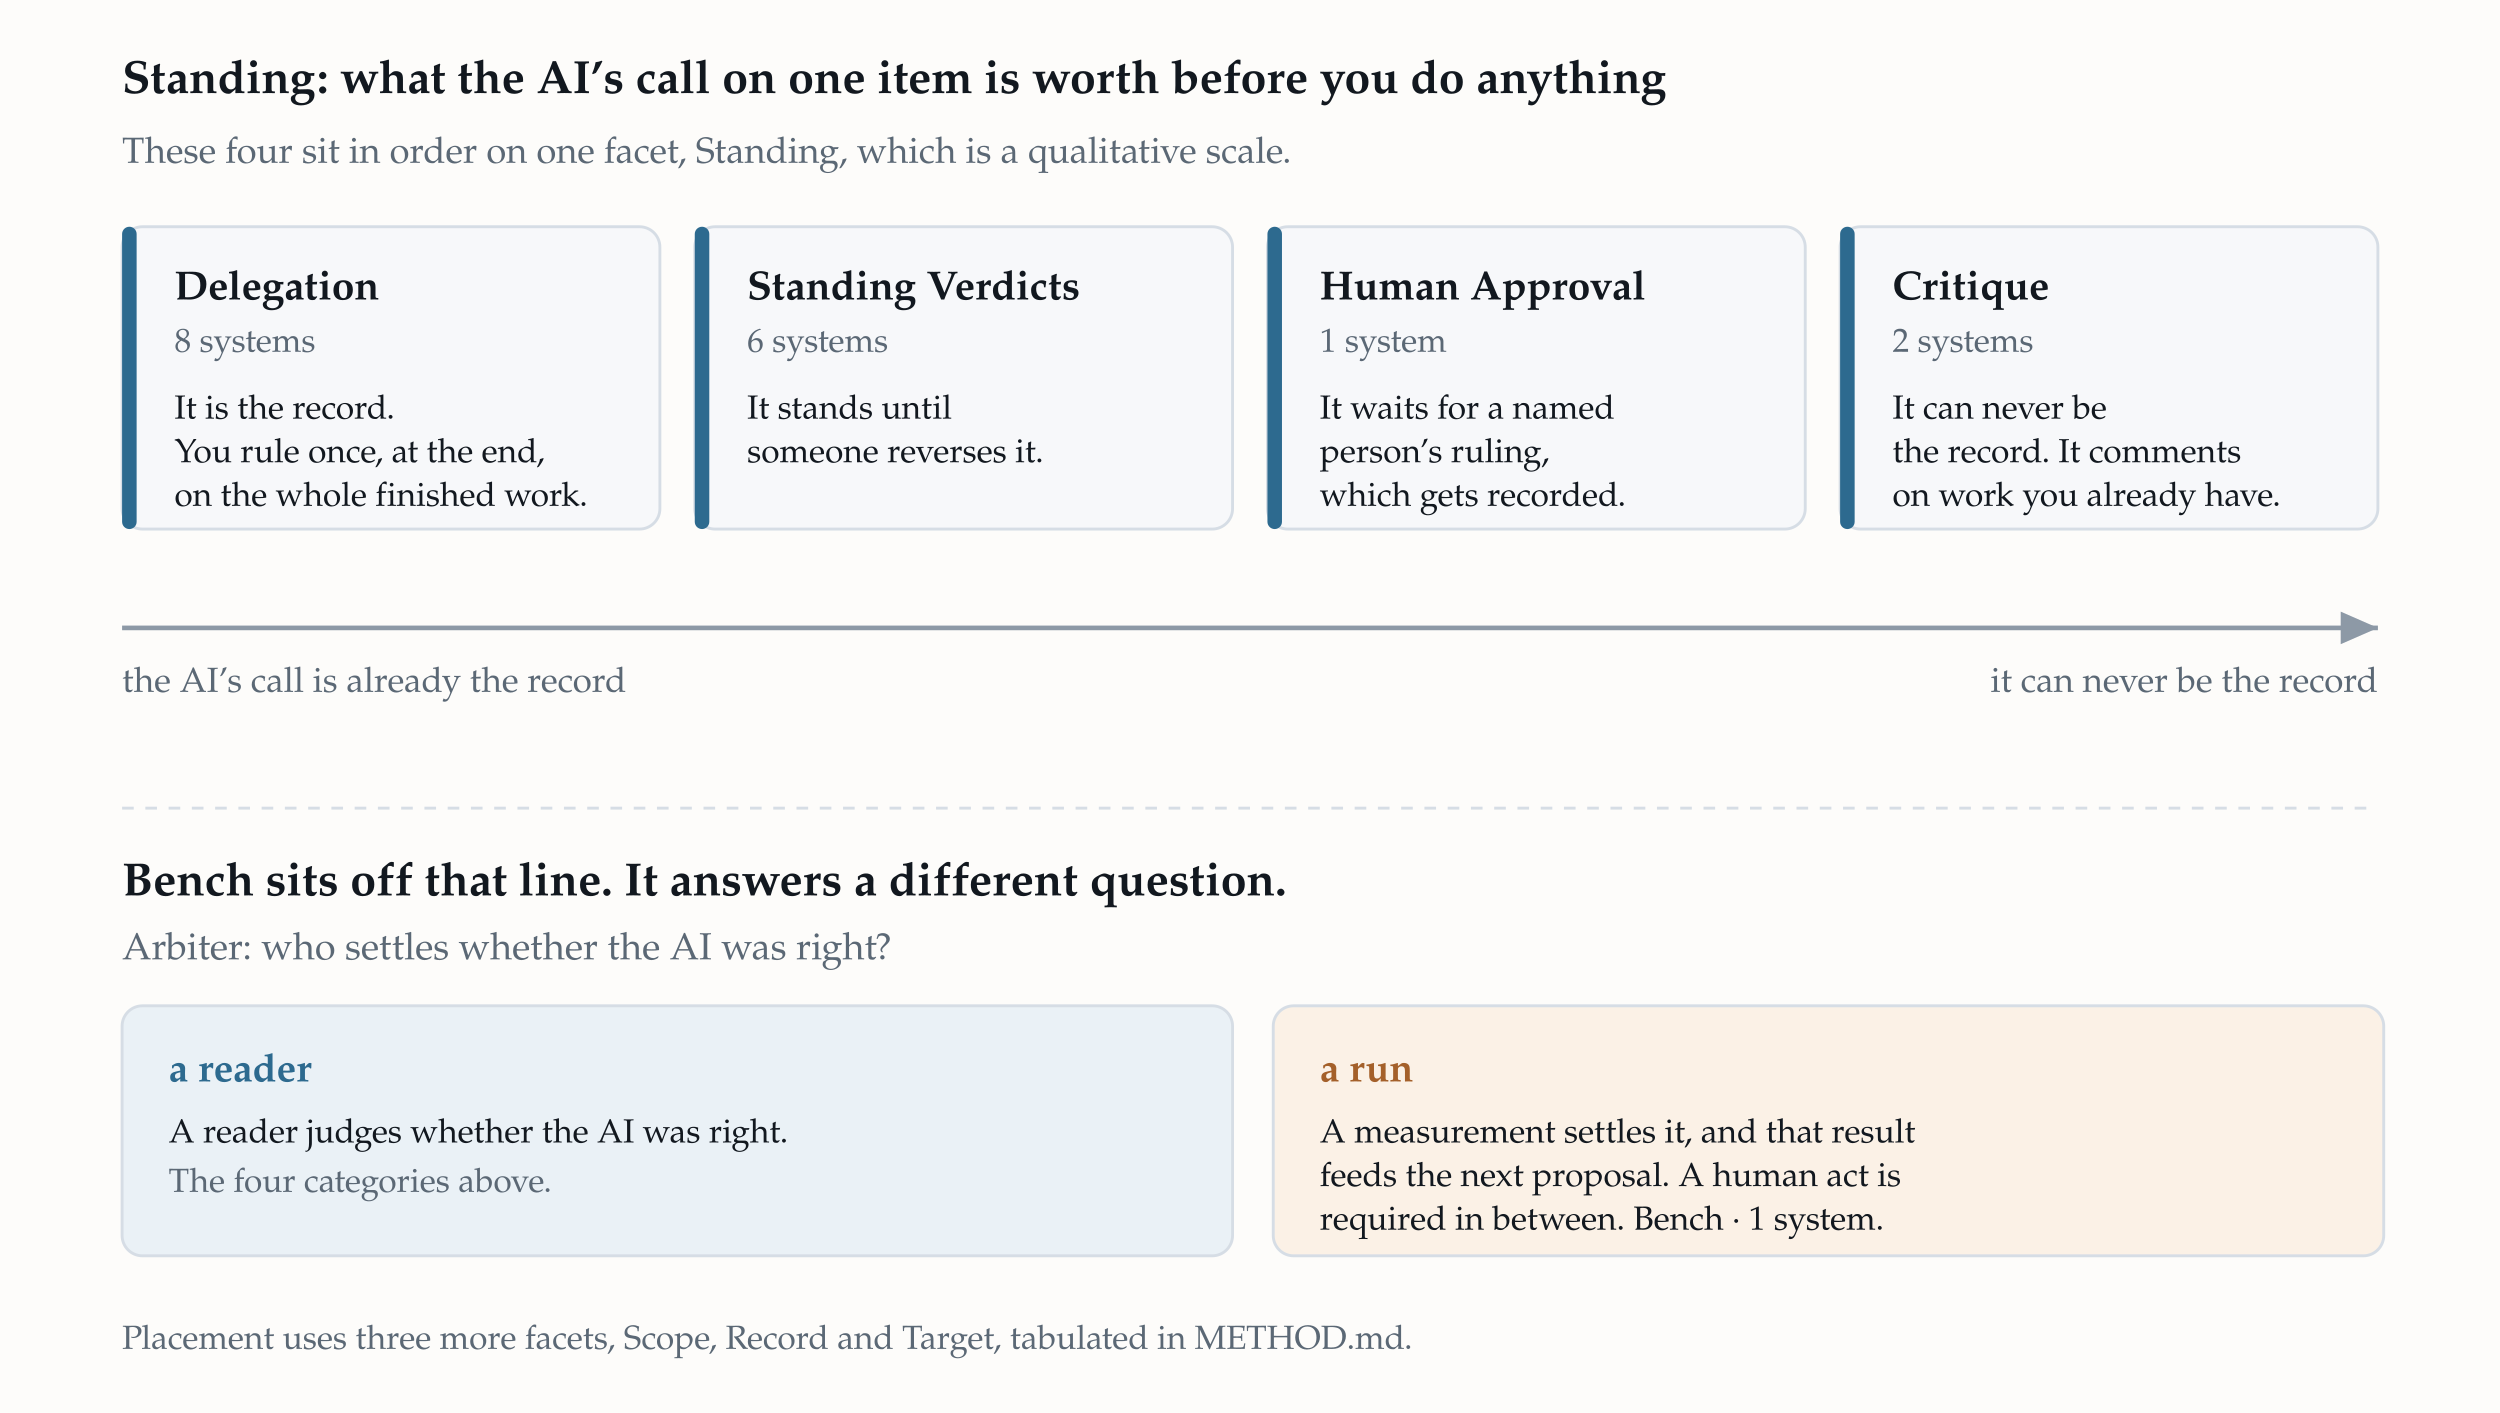
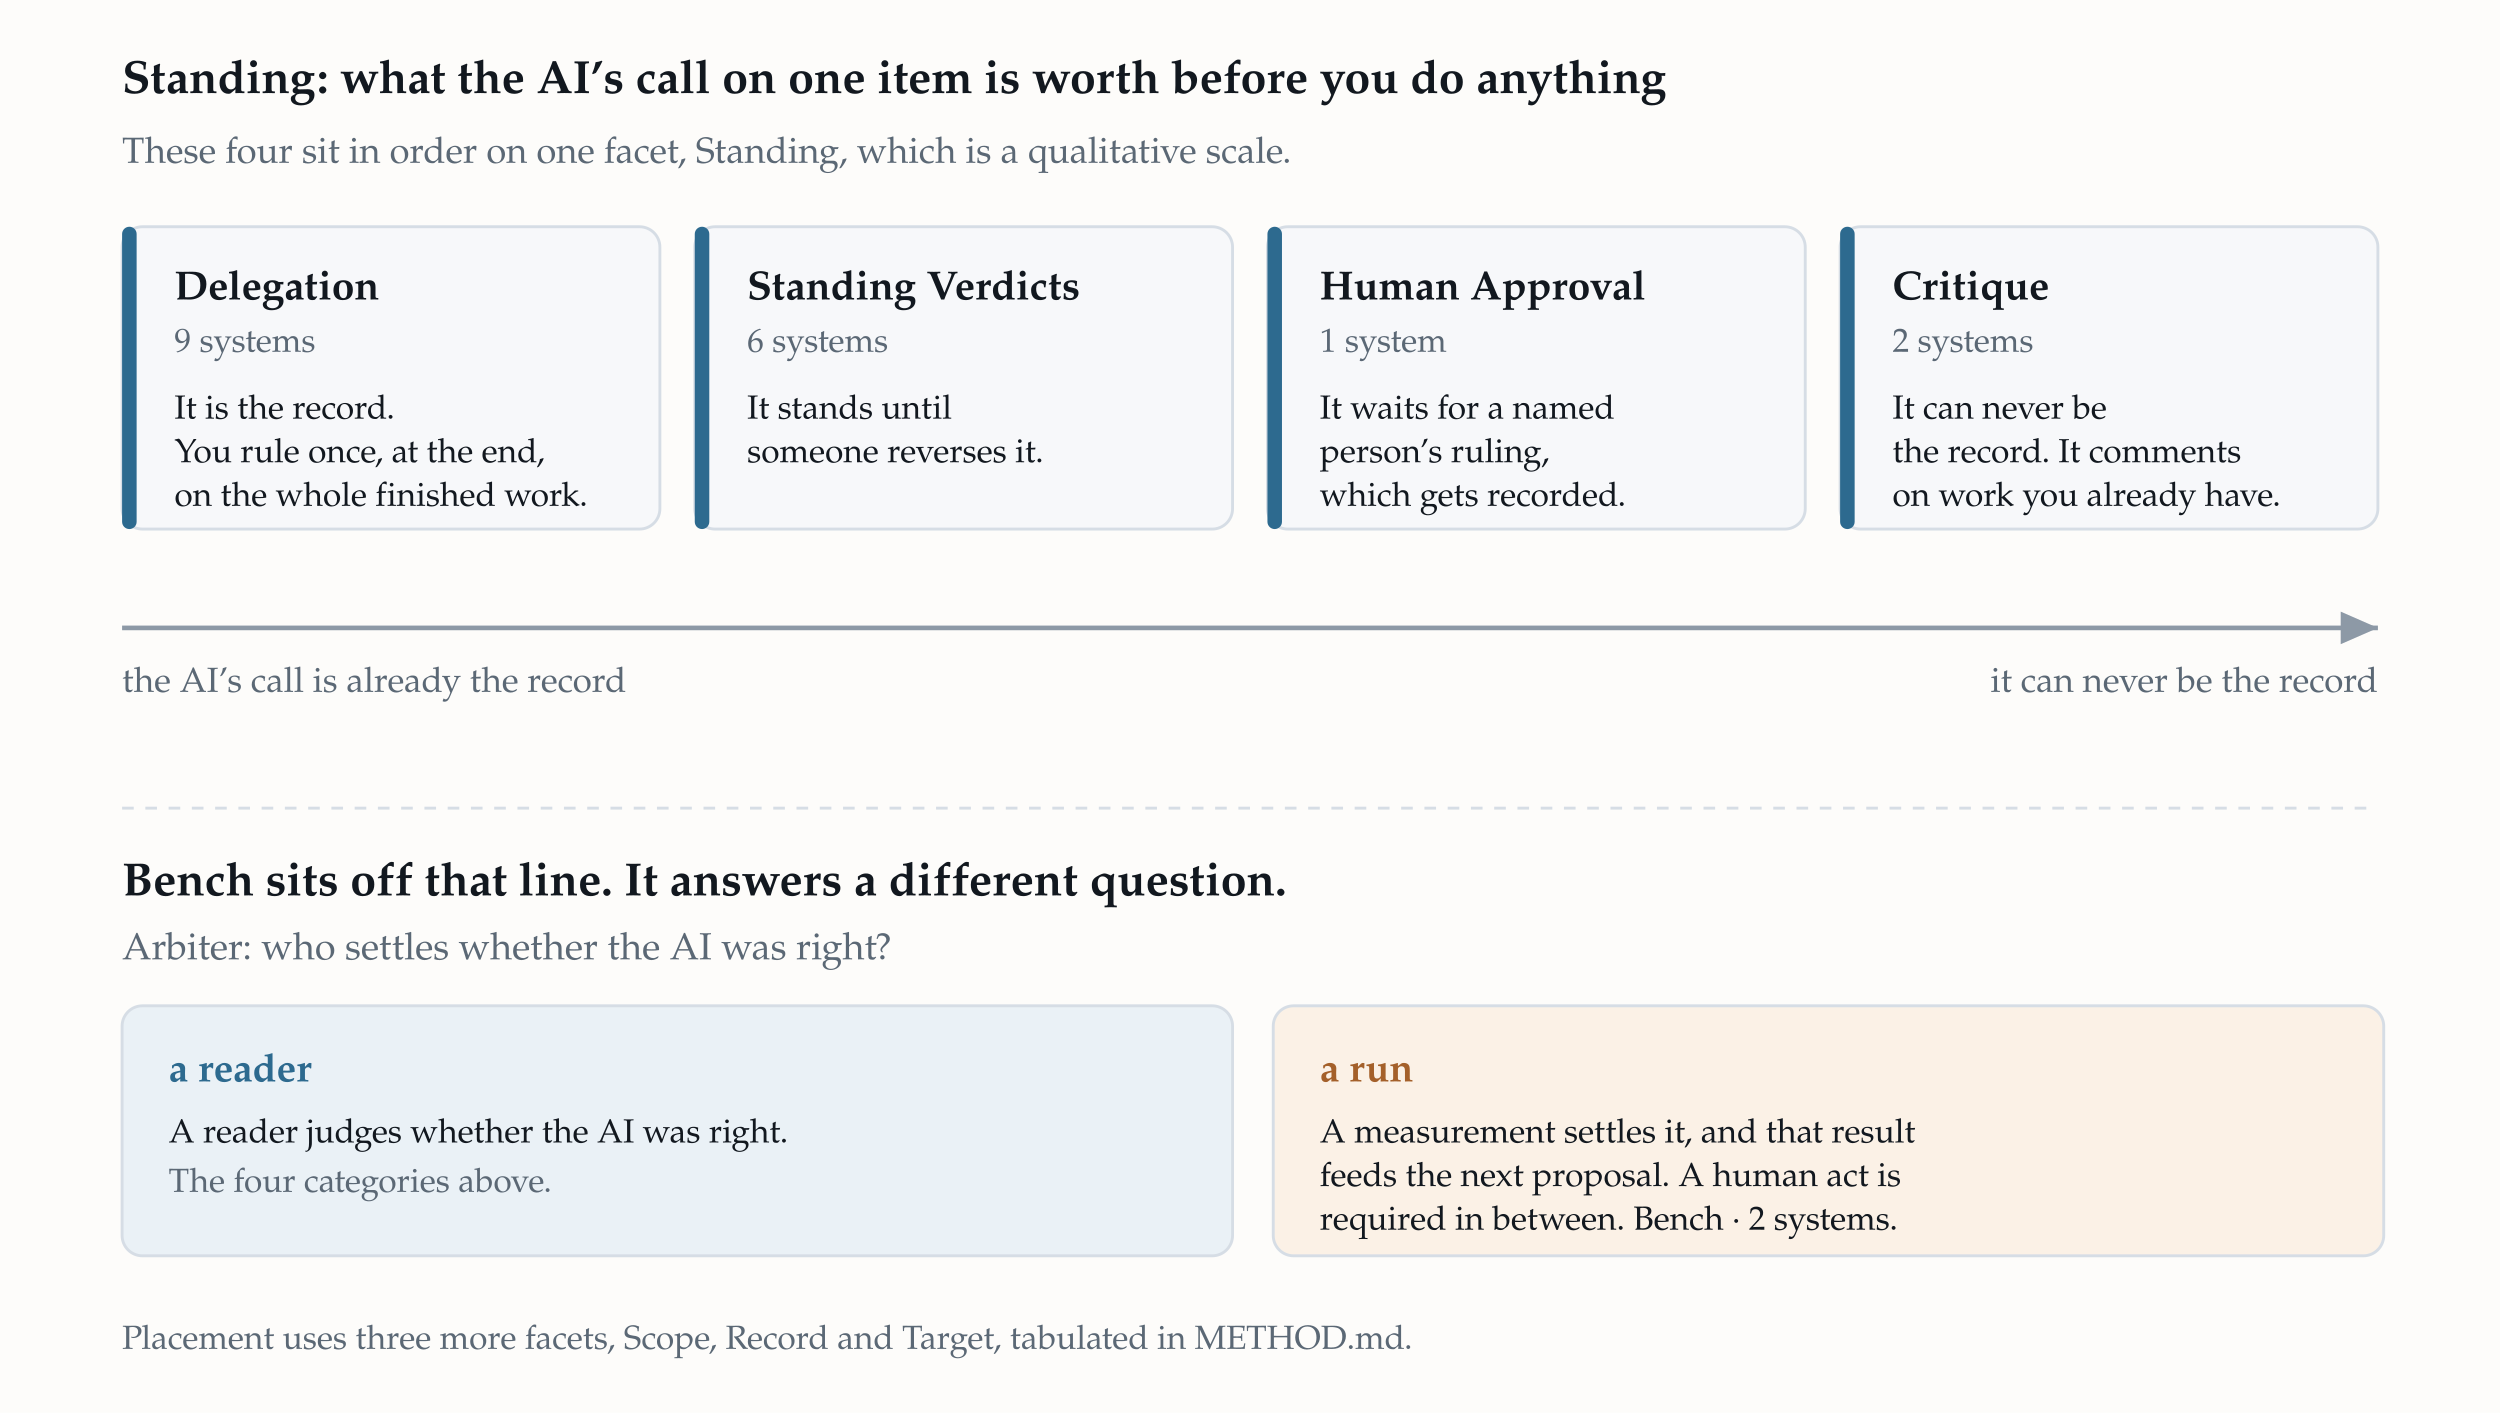
<svg xmlns="http://www.w3.org/2000/svg" width="860" height="486" viewBox="0 0 860 486" font-family="&quot;Iowan Old Style&quot;,&quot;Palatino Linotype&quot;,Palatino,&quot;Book Antiqua&quot;,Georgia,&quot;Times New Roman&quot;,serif" role="img" aria-labelledby="figtitle figdesc">
  <rect width="860" height="486" fill="#fdfcfa" />
  <text x="42" y="32" font-size="16" font-weight="600" fill="#12181f">Standing: what the AI’s call on one item is worth before you do anything</text>
  <text x="42" y="56" font-size="12.5" fill="#5b6875">These four sit in order on one facet, Standing, which is a qualitative scale.</text>
  <rect x="42" y="78" width="185" height="104" rx="7" fill="#f7f8fa" stroke="#d6dde5" />
  <rect x="42" y="78" width="5" height="104" rx="2.5" fill="#2d6a8f" />
  <text x="60" y="103" font-size="14" font-weight="700" fill="#12181f">Delegation</text>
-   <text x="60" y="121" font-size="11.5" fill="#5b6875">8 systems</text>
+   <text x="60" y="121" font-size="11.5" fill="#5b6875">9 systems</text>
  <text x="60" y="144" font-size="11.5" fill="#12181f">It is the record.</text>
  <text x="60" y="159" font-size="11.5" fill="#12181f">You rule once, at the end,</text>
  <text x="60" y="174" font-size="11.5" fill="#12181f">on the whole finished work.</text>
  <rect x="239" y="78" width="185" height="104" rx="7" fill="#f7f8fa" stroke="#d6dde5" />
  <rect x="239" y="78" width="5" height="104" rx="2.5" fill="#2d6a8f" />
  <text x="257" y="103" font-size="14" font-weight="700" fill="#12181f">Standing Verdicts</text>
  <text x="257" y="121" font-size="11.5" fill="#5b6875">6 systems</text>
  <text x="257" y="144" font-size="11.5" fill="#12181f">It stands until</text>
  <text x="257" y="159" font-size="11.5" fill="#12181f">someone reverses it.</text>
  <rect x="436" y="78" width="185" height="104" rx="7" fill="#f7f8fa" stroke="#d6dde5" />
  <rect x="436" y="78" width="5" height="104" rx="2.5" fill="#2d6a8f" />
  <text x="454" y="103" font-size="14" font-weight="700" fill="#12181f">Human Approval</text>
  <text x="454" y="121" font-size="11.5" fill="#5b6875">1 system</text>
  <text x="454" y="144" font-size="11.5" fill="#12181f">It waits for a named</text>
  <text x="454" y="159" font-size="11.5" fill="#12181f">person’s ruling,</text>
  <text x="454" y="174" font-size="11.5" fill="#12181f">which gets recorded.</text>
  <rect x="633" y="78" width="185" height="104" rx="7" fill="#f7f8fa" stroke="#d6dde5" />
  <rect x="633" y="78" width="5" height="104" rx="2.5" fill="#2d6a8f" />
  <text x="651" y="103" font-size="14" font-weight="700" fill="#12181f">Critique</text>
  <text x="651" y="121" font-size="11.5" fill="#5b6875">2 systems</text>
  <text x="651" y="144" font-size="11.5" fill="#12181f">It can never be</text>
  <text x="651" y="159" font-size="11.5" fill="#12181f">the record. It comments</text>
  <text x="651" y="174" font-size="11.5" fill="#12181f">on work you already have.</text>
  <defs>
    <marker id="arwlight" markerWidth="9" markerHeight="9" refX="8" refY="4.5" orient="auto">
      <path d="M0,1 L8,4.5 L0,8 z" fill="#8d99a6" />
    </marker>
  </defs>
  <line x1="42" y1="216" x2="818" y2="216" stroke="#8d99a6" stroke-width="1.6" marker-end="url(#arwlight)" />
  <text x="42" y="238" font-size="12" fill="#5b6875">the AI’s call is already the record</text>
  <text x="818" y="238" font-size="12" fill="#5b6875" text-anchor="end">it can never be the record</text>
  <line x1="42" y1="278" x2="818" y2="278" stroke="#d6dde5" stroke-width="1" stroke-dasharray="4 4" />
  <text x="42" y="308" font-size="16" font-weight="600" fill="#12181f">Bench sits off that line. It answers a different question.</text>
  <text x="42" y="330" font-size="13" fill="#5b6875">Arbiter: who settles whether the AI was right?</text>
  <rect x="42" y="346" width="382" height="86" rx="7" fill="#eaf1f6" stroke="#d6dde5" />
  <text x="58" y="372" font-size="13.5" font-weight="700" fill="#2d6a8f">a reader</text>
  <text x="58" y="393" font-size="11.5" fill="#12181f">A reader judges whether the AI was right.</text>
  <text x="58" y="410" font-size="11.5" fill="#5b6875">The four categories above.</text>
  <rect x="438" y="346" width="382" height="86" rx="7" fill="#fbf1e6" stroke="#d6dde5" />
  <text x="454" y="372" font-size="13.5" font-weight="700" fill="#a4602a">a run</text>
  <text x="454" y="393" font-size="11.5" fill="#12181f">A measurement settles it, and that result</text>
  <text x="454" y="408" font-size="11.5" fill="#12181f">feeds the next proposal. A human act is</text>
-   <text x="454" y="423" font-size="11.5" fill="#12181f">required in between. Bench · 1 system.</text>
+   <text x="454" y="423" font-size="11.5" fill="#12181f">required in between. Bench · 2 systems.</text>
  <text x="42" y="464" font-size="11.5" fill="#5b6875">Placement uses three more facets, Scope, Record and Target, tabulated in METHOD.md.</text>
</svg>
